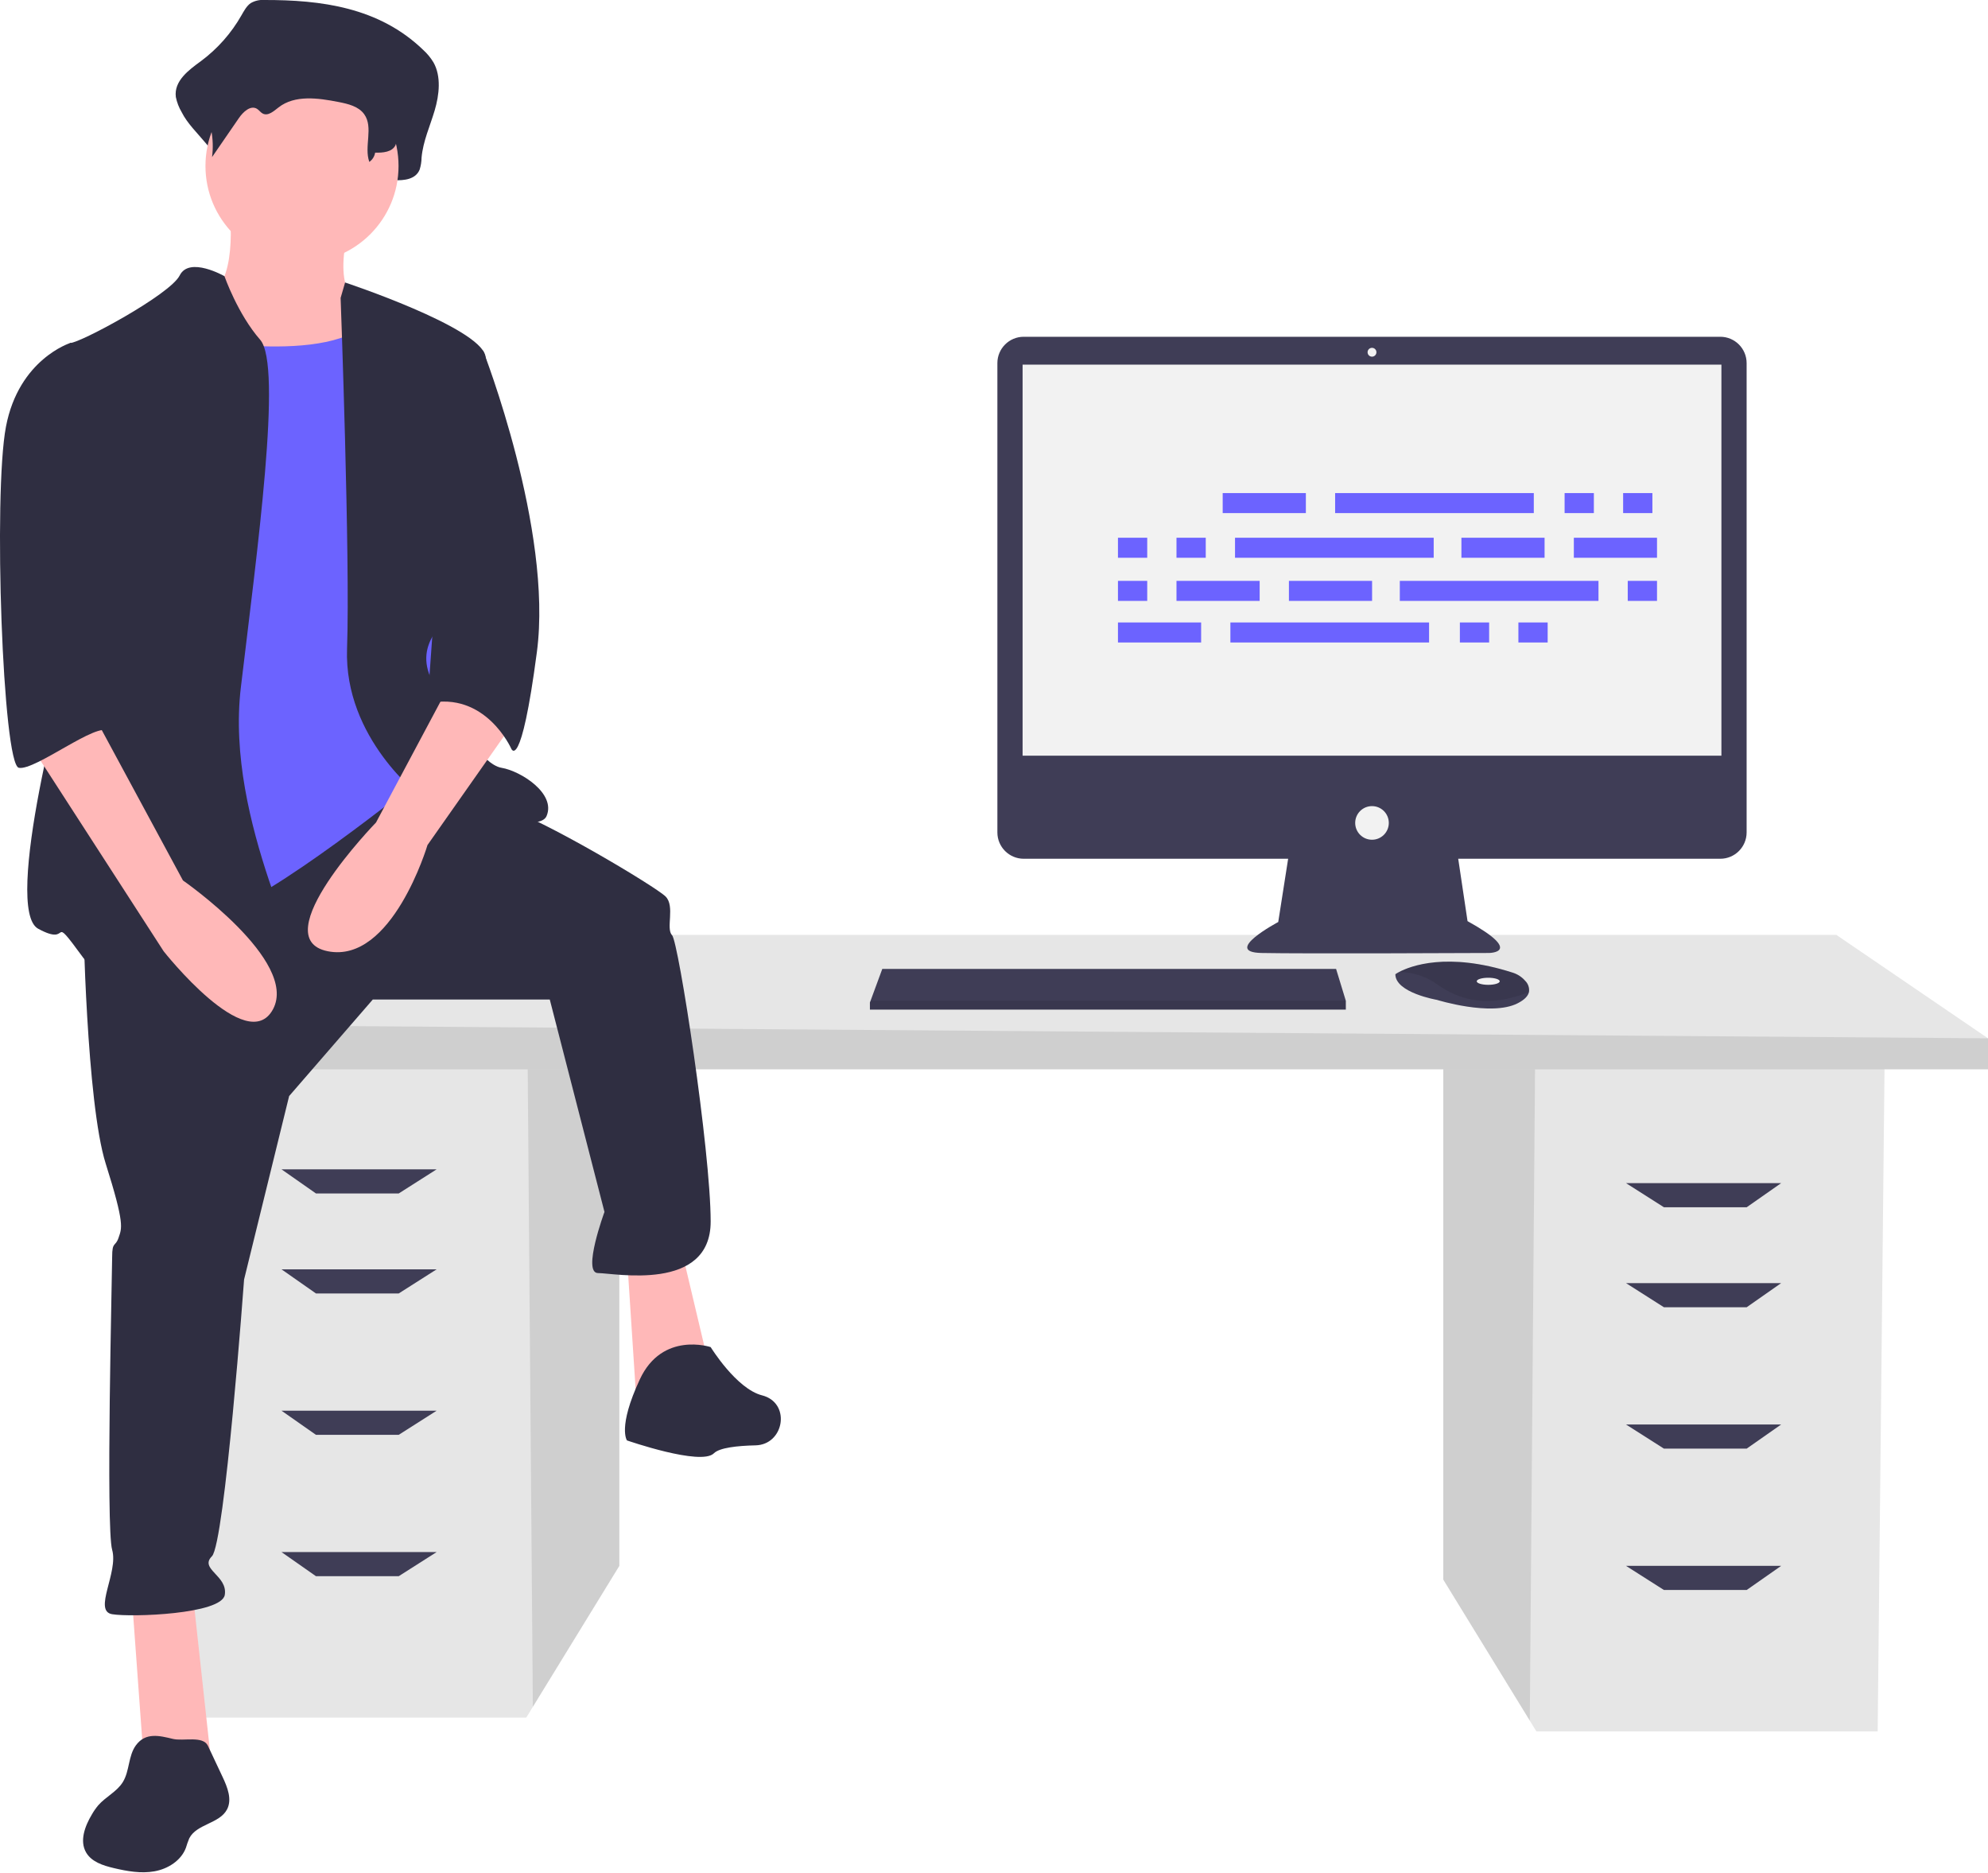
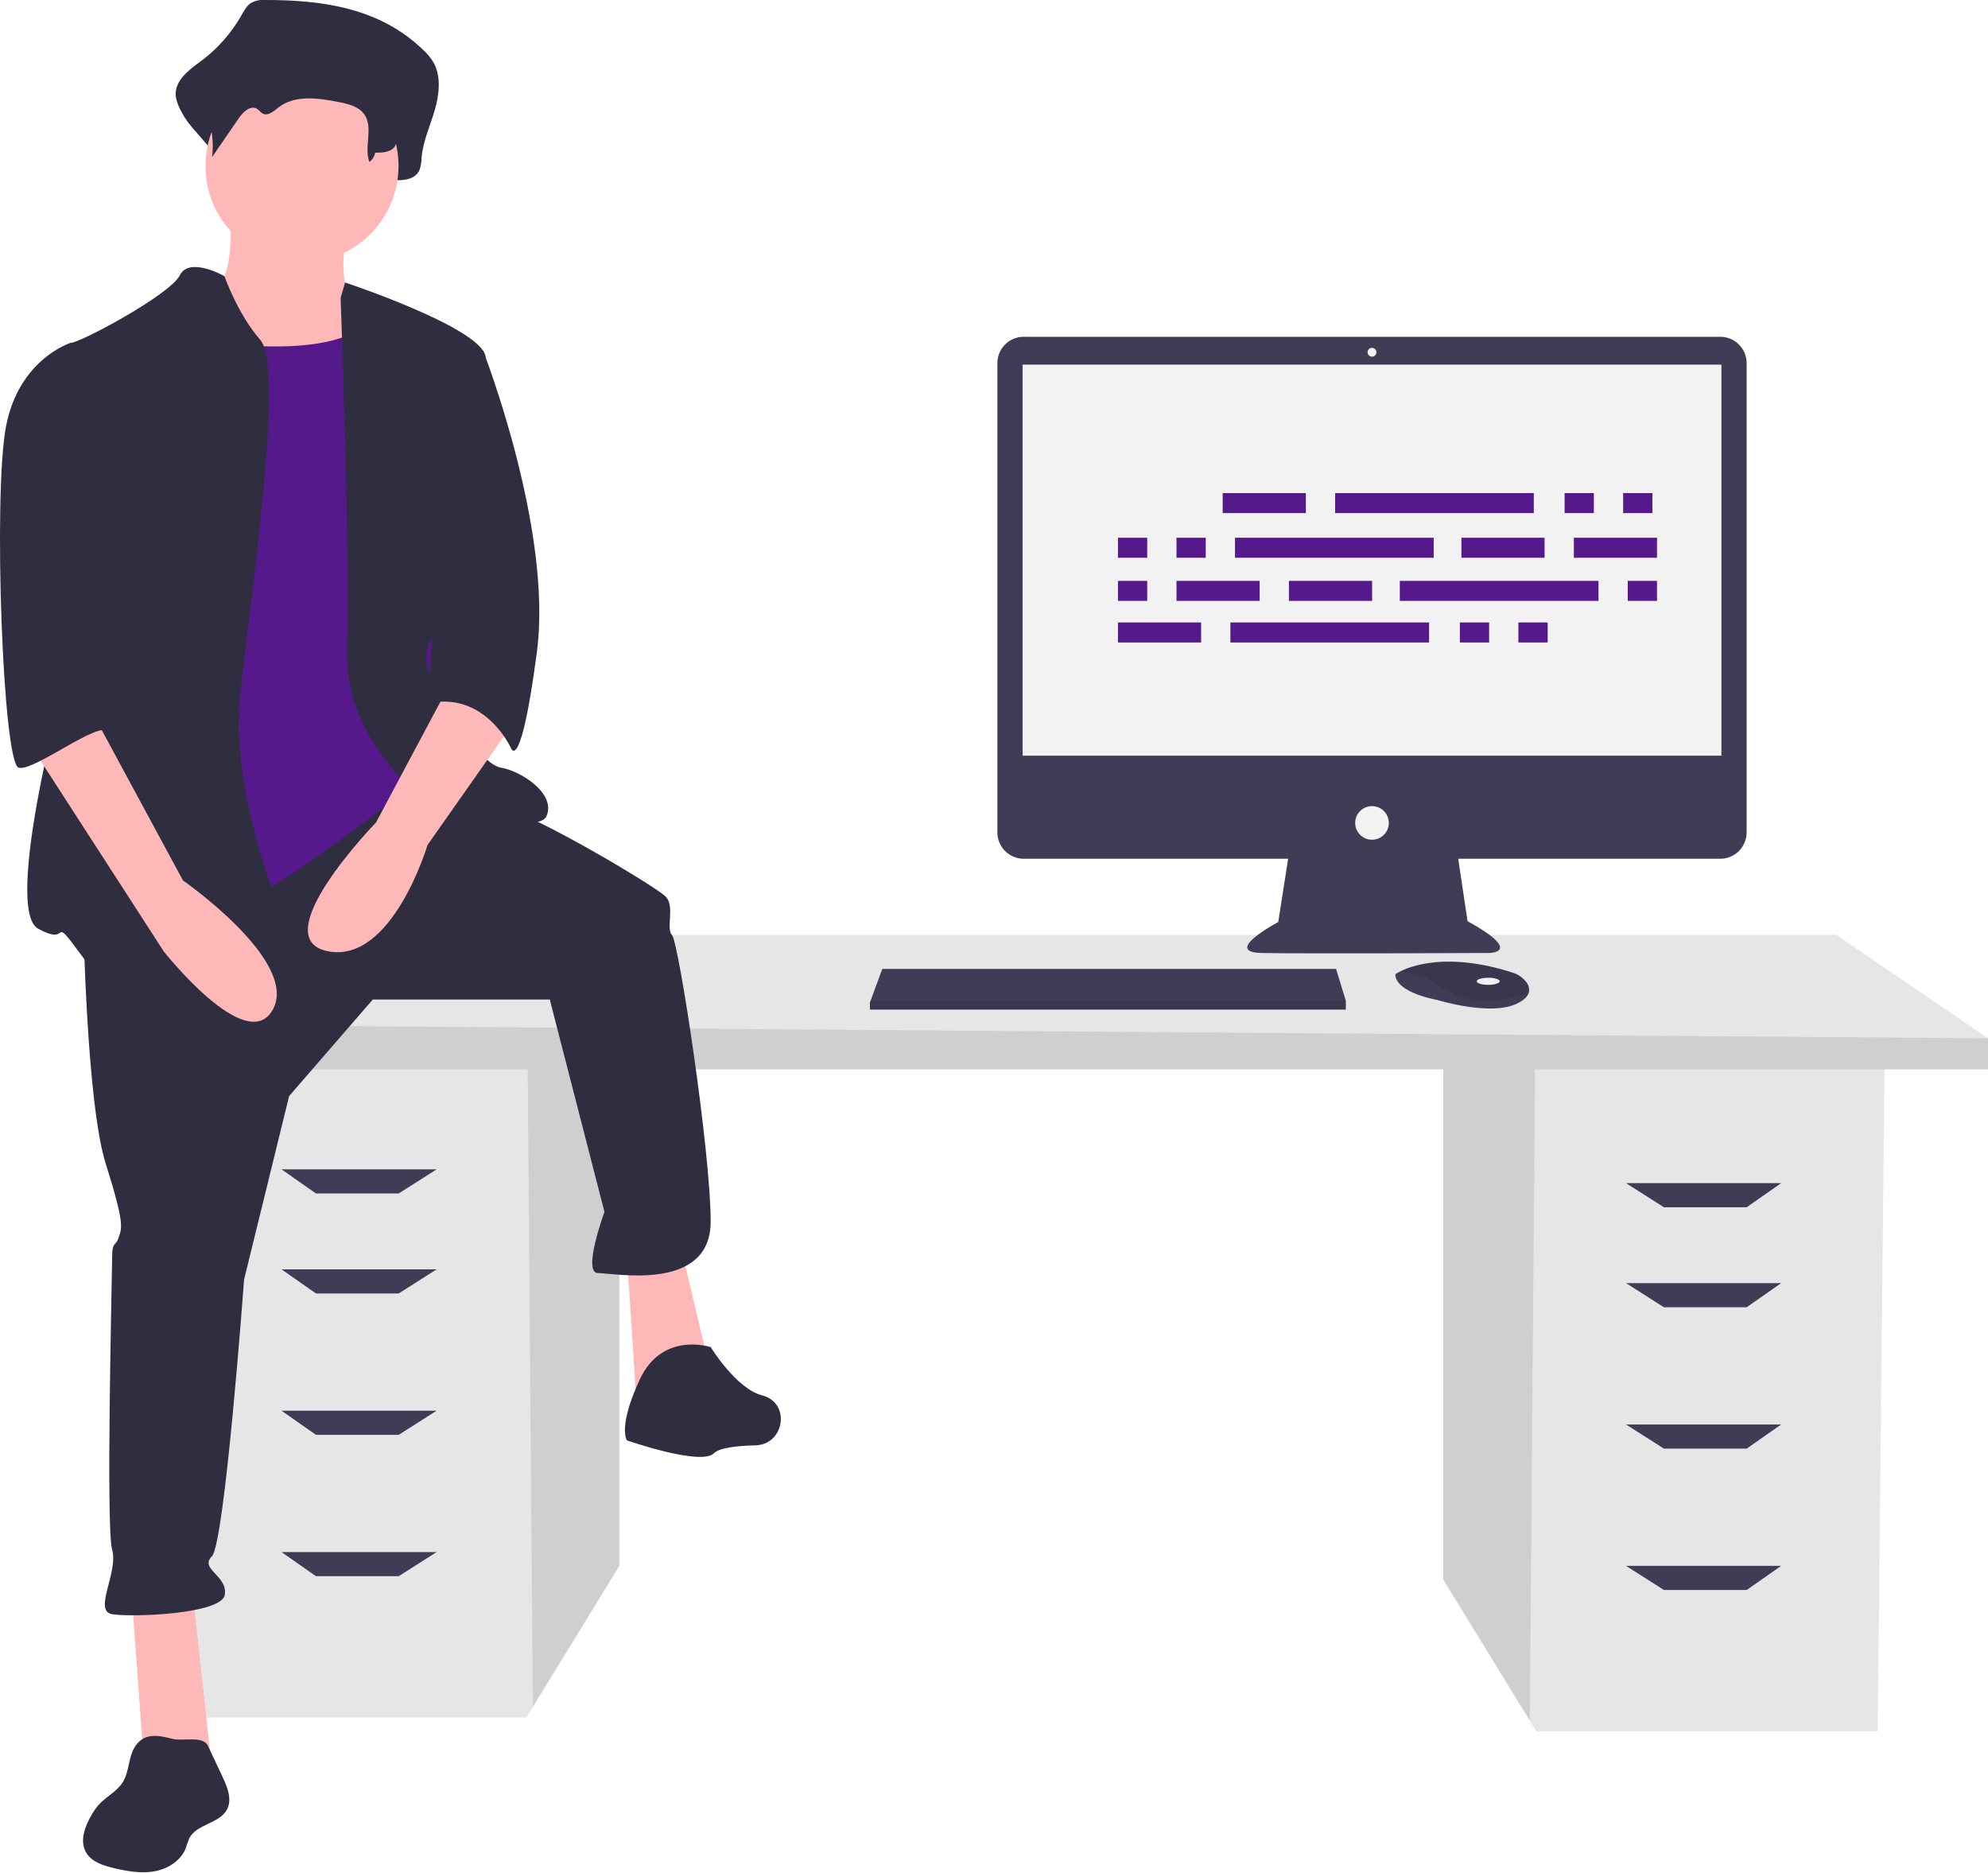
<svg xmlns="http://www.w3.org/2000/svg" id="b52d7e2d-d80f-4111-b6ed-d15502ee1edd" data-name="Layer 1" width="711.188" height="669.683" viewBox="0 0 711.188 669.683">
  <polygon points="516.326 380.018 516.326 565.013 547.27 615.443 549.625 619.279 671.722 619.279 674.189 380.018 516.326 380.018" fill="#e6e6e6" />
  <polygon points="516.326 380.018 516.326 565.013 547.27 615.443 549.169 380.018 516.326 380.018" opacity="0.1" />
  <polygon points="221.566 375.084 221.566 560.08 190.622 610.51 188.267 614.345 66.17 614.345 63.703 375.084 221.566 375.084" fill="#e6e6e6" />
  <polygon points="221.566 375.084 221.566 560.08 190.622 610.51 188.723 375.084 221.566 375.084" opacity="0.1" />
  <polygon points="711.188 371.385 711.188 382.484 47.67 382.484 47.67 366.451 109.335 334.385 656.923 334.385 711.188 371.385" fill="#e6e6e6" />
  <polygon points="711.188 371.385 711.188 382.484 47.67 382.484 47.67 366.451 711.188 371.385" opacity="0.1" />
  <polygon points="142.635 426.883 113.035 426.883 100.702 418.25 156.201 418.25 142.635 426.883" fill="#3f3d56" />
  <polygon points="142.635 462.649 113.035 462.649 100.702 454.016 156.201 454.016 142.635 462.649" fill="#3f3d56" />
  <polygon points="142.635 513.215 113.035 513.215 100.702 504.581 156.201 504.581 142.635 513.215" fill="#3f3d56" />
  <polygon points="142.635 563.78 113.035 563.78 100.702 555.147 156.201 555.147 142.635 563.78" fill="#3f3d56" />
  <polygon points="595.257 431.816 624.857 431.816 637.19 423.183 581.691 423.183 595.257 431.816" fill="#3f3d56" />
  <polygon points="595.257 467.582 624.857 467.582 637.19 458.949 581.691 458.949 595.257 467.582" fill="#3f3d56" />
  <polygon points="595.257 518.148 624.857 518.148 637.19 509.515 581.691 509.515 595.257 518.148" fill="#3f3d56" />
  <polygon points="595.257 568.713 624.857 568.713 637.19 560.08 581.691 560.08 595.257 568.713" fill="#3f3d56" />
  <path d="M859.82,235.615H610.634a9.423,9.423,0,0,0-9.424,9.424V412.897a9.423,9.423,0,0,0,9.424,9.424h94.593l-3.544,22.626s-20.253,10.759-6.013,11.076,81.328,0,81.328,0,12.974,0-7.595-11.392l-3.334-22.31h93.75a9.423,9.423,0,0,0,9.424-9.424V245.039A9.423,9.423,0,0,0,859.82,235.615Z" transform="translate(-244.406 -115.1587)" fill="#3f3d56" />
  <rect x="365.823" y="130.424" width="249.996" height="139.871" fill="#f2f2f2" />
  <circle cx="490.821" cy="125.994" r="1.582" fill="#f2f2f2" />
  <circle cx="490.821" cy="294.346" r="6.013" fill="#f2f2f2" />
  <polygon points="481.452 357.952 481.452 361.117 311.202 361.117 311.202 358.585 311.436 357.952 315.632 346.56 477.971 346.56 481.452 357.952" fill="#3f3d56" />
  <path d="M791.376,470.013c-.31,1.326-1.481,2.725-4.127,4.047-9.493,4.747-28.797-1.266-28.797-1.266s-14.873-2.532-14.873-9.177a11.866,11.866,0,0,1,1.304-.775c3.991-2.112,17.225-7.322,40.691.221a9.786,9.786,0,0,1,4.46,2.923A4.667,4.667,0,0,1,791.376,470.013Z" transform="translate(-244.406 -115.1587)" fill="#3f3d56" />
  <path d="M791.376,470.013c-11.62,4.452-21.977,4.785-32.607-2.598a23.343,23.343,0,0,0-13.886-4.573c3.991-2.112,17.225-7.322,40.691.221a9.786,9.786,0,0,1,4.46,2.923A4.667,4.667,0,0,1,791.376,470.013Z" transform="translate(-244.406 -115.1587)" opacity="0.1" />
  <ellipse cx="532.4" cy="350.99" rx="4.114" ry="1.266" fill="#f2f2f2" />
  <polygon points="481.452 357.952 481.452 361.117 311.202 361.117 311.202 358.585 311.436 357.952 481.452 357.952" opacity="0.1" />
  <path d="M339.068,115.159a8.554,8.554,0,0,0-4.961,1.108c-1.476,1.011-2.406,2.782-3.356,4.429a52.986,52.986,0,0,1-14.434,16.305c-4.289,3.142-9.742,7.06-9.008,12.853a17.372,17.372,0,0,0,2.091,5.426c3.957,7.987,14.754,14.159,13.692,23.273,3.931-6.581-1.327-9.835,2.604-16.416,1.872-3.134,5.124-6.672,7.951-4.704.946.659,1.568,1.841,2.553,2.419,2.351,1.38,4.853-1.258,6.934-3.126,7.177-6.443,17.383-4.755,26.314-2.747,4.216.948,8.847,2.191,11.34,6.221,3.277,5.298-3.113,11.02-4.728,17.01a3.264,3.264,0,0,0,3.503,4.062c2.68-.264,5.854-.481,6.013-1.657,3.372.12,7.503-.262,8.947-3.772a14.762,14.762,0,0,0,.693-4.293c.53-5.897,3.033-11.277,4.691-16.89s2.379-12.191-.419-17.167a19.864,19.864,0,0,0-3.666-4.456C379.94,117.67,359.063,115.136,339.068,115.159Z" transform="translate(-244.406 -115.1587)" fill="#2f2e41" />
  <path d="M326.544,190.064s3.453,28.778-9.209,31.081,11.511,41.441,11.511,41.441l57.557,6.907-13.814-46.045s-9.209-3.453-3.453-26.476S326.544,190.064,326.544,190.064Z" transform="translate(-244.406 -115.1587)" fill="#ffb8b8" />
  <polygon points="47.028 569.318 51.633 632.631 75.806 632.631 68.9 569.318 47.028 569.318" fill="#ffb8b8" />
  <polygon points="224.303 449.6 227.756 502.552 254.233 491.041 243.872 447.298 224.303 449.6" fill="#ffb8b8" />
  <path d="M274.167,442.738s1.151,66.766,8.058,88.637,5.756,23.023,4.605,26.476-2.302,1.151-2.302,6.907-2.302,96.695,0,104.753-6.907,21.872,0,23.023,39.139,0,40.29-6.907-9.209-9.209-4.605-13.814,11.511-98.998,11.511-98.998l16.116-65.615,29.93-34.534H441.082l19.569,75.975s-8.058,21.872-2.302,21.872,40.29,6.907,40.29-18.418S487.127,451.947,484.825,449.645s1.151-10.36-2.302-13.814-43.743-27.627-58.708-32.232S387.857,393.515,387.857,393.515Z" transform="translate(-244.406 -115.1587)" fill="#2f2e41" />
  <path d="M498.639,596.991s-17.267-5.756-25.325,11.511-4.605,21.872-4.605,21.872,26.476,9.209,31.081,4.605c2.003-2.003,8.365-2.699,14.913-2.846,9.973-.224,12.626-14.333,3.207-17.619q-.421-.147-.853-.255C507.848,611.955,498.639,596.991,498.639,596.991Z" transform="translate(-244.406 -115.1587)" fill="#2f2e41" />
  <circle cx="108.038" cy="59.365" r="34.534" fill="#ffb8b8" />
-   <path d="M307.55,235.534s56.406,11.511,70.219-6.907,19.569,51.801,19.569,51.801l6.907,73.673-10.36,40.29s-54.103,43.743-71.37,47.197-43.743,5.756-43.743,5.756,8.058-127.776,8.058-130.078S307.55,235.534,307.55,235.534Z" transform="translate(-244.406 -115.1587)" fill="#6c63ff" />
+   <path d="M307.55,235.534s56.406,11.511,70.219-6.907,19.569,51.801,19.569,51.801l6.907,73.673-10.36,40.29s-54.103,43.743-71.37,47.197-43.743,5.756-43.743,5.756,8.058-127.776,8.058-130.078S307.55,235.534,307.55,235.534Z" transform="translate(-244.406 -115.1587)" fill="#55198b" />
  <path d="M324.704,213.945s-12.55-7.189-16.003-.282S273.016,237.836,269.562,237.836s6.907,95.544,2.302,107.056S245.389,440.436,258.051,447.343s3.453-6.907,16.116,10.36,74.824,17.267,78.277,10.36-27.627-58.708-21.872-107.056,14.965-115.114,6.907-124.323S324.704,213.945,324.704,213.945Z" transform="translate(-244.406 -115.1587)" fill="#2f2e41" />
  <path d="M366.258,221.72l1.603-5.518s47.895,15.878,50.198,26.238,1.151,82.882-6.907,88.637-19.569,14.965-11.511,28.778,17.267,28.778,24.174,29.93,19.569,9.209,16.116,17.267-44.894-6.907-44.894-6.907-27.627-20.72-26.476-52.952S366.258,221.72,366.258,221.72Z" transform="translate(-244.406 -115.1587)" fill="#2f2e41" />
  <path d="M406.548,357.554l-27.627,51.801s-40.29,41.441-17.267,46.045,35.685-37.987,35.685-37.987l29.93-42.592Z" transform="translate(-244.406 -115.1587)" fill="#ffb8b8" />
  <path d="M340.75,124.195a7.838,7.838,0,0,0-4.039.783,9.413,9.413,0,0,0-2.732,3.131,39.773,39.773,0,0,1-11.75,11.524c-3.491,2.221-7.93,4.99-7.333,9.084a11.359,11.359,0,0,0,1.702,3.835,30.163,30.163,0,0,1,3.665,18.801l9.6-13.954c1.524-2.215,4.171-4.715,6.472-3.324.77.466,1.276,1.301,2.078,1.71,1.914.975,3.95-.889,5.644-2.21,5.842-4.554,14.15-3.361,21.421-1.942,3.432.67,7.202,1.549,9.231,4.397,3.372,4.733-.149,11.572,1.819,17.04a5.023,5.023,0,0,0,2.079-3.317c2.745.085,6.107-.185,7.283-2.666a9.188,9.188,0,0,0,.564-3.034c.432-4.168,2.469-7.971,3.819-11.938s1.937-8.616-.341-12.133a14.681,14.681,0,0,0-2.984-3.149C374.022,125.97,357.027,124.178,340.75,124.195Z" transform="translate(-244.406 -115.1587)" fill="#2f2e41" />
  <path d="M406.548,237.836l10.725,2.847s24.96,63.919,19.204,107.662-9.209,34.534-9.209,34.534-9.209-20.72-29.93-16.116Z" transform="translate(-244.406 -115.1587)" fill="#2f2e41" />
  <path d="M293.029,739.422c-2.776,3.772-2.219,9.165-4.678,13.151-2.131,3.455-6.148,5.267-8.814,8.329a22.326,22.326,0,0,0-2.266,3.26c-2.473,4.143-4.483,9.452-2.048,13.616,1.959,3.35,6.078,4.66,9.855,5.552,4.774,1.128,9.734,2.031,14.564,1.169s9.549-3.819,11.271-8.412a32.5,32.5,0,0,1,1.205-3.401c2.617-5.153,10.827-5.209,13.506-10.33,1.875-3.584.151-7.916-1.571-11.576l-5.261-11.177c-1.746-3.709-8.824-1.576-12.513-2.465C301.465,735.978,296.491,734.701,293.029,739.422Z" transform="translate(-244.406 -115.1587)" fill="#2f2e41" />
  <path d="M254.598,380.577l48.348,74.824s29.93,37.987,39.139,20.72-32.232-46.045-32.232-46.045L278.772,372.519Z" transform="translate(-244.406 -115.1587)" fill="#ffb8b8" />
  <path d="M278.772,240.138,269.562,237.836s-18.418,5.756-23.023,29.93-1.151,120.869,4.605,122.02,28.427-16.837,32.056-13.023-7.882-15.756-4.429-26.116S278.772,240.138,278.772,240.138Z" transform="translate(-244.406 -115.1587)" fill="#2f2e41" />
  <g id="f3c2397c-d780-4cc6-97d8-1503d8277a2c" data-name="Group 13">
-     <rect id="ad41612f-86f7-46b2-a964-3a5da7bcf3cf" data-name="Rectangle 55" x="437.407" y="176.363" width="29.752" height="7.163" fill="#6c63ff" />
-     <rect id="b9a0b375-cc2a-4c59-8850-661af54e4f62" data-name="Rectangle 56" x="559.722" y="176.363" width="10.468" height="7.163" fill="#6c63ff" />
-     <rect id="e174c2ab-9bc5-41ec-b37c-b06fbf8a9878" data-name="Rectangle 57" x="580.659" y="176.363" width="10.468" height="7.163" fill="#6c63ff" />
-     <rect id="ba2479ac-4c7d-43b4-a028-73b1e20e4002" data-name="Rectangle 58" x="477.628" y="176.363" width="71.075" height="7.163" fill="#6c63ff" />
-     <rect id="ac60ef86-00f2-480b-8171-28b6fdfc1958" data-name="Rectangle 59" x="399.941" y="222.644" width="29.752" height="7.163" fill="#6c63ff" />
-     <rect id="b3d8298d-cd65-487a-8b19-4cee946356e7" data-name="Rectangle 60" x="522.256" y="222.644" width="10.468" height="7.163" fill="#6c63ff" />
-     <rect id="ed27f15f-f0c4-4569-8330-a6688f8e356c" data-name="Rectangle 61" x="543.193" y="222.644" width="10.468" height="7.163" fill="#6c63ff" />
-     <rect id="f685c005-adaf-4d60-acda-005b037d82a6" data-name="Rectangle 62" x="440.162" y="222.644" width="71.075" height="7.163" fill="#6c63ff" />
-     <rect id="eca7c7fc-83f8-48ca-a588-6606db47af3f" data-name="Rectangle 63" x="522.807" y="192.341" width="29.752" height="7.163" fill="#6c63ff" />
-     <rect id="a71b5b2f-f8b9-481d-a301-5e3357e5fe42" data-name="Rectangle 64" x="563.028" y="192.341" width="29.752" height="7.163" fill="#6c63ff" />
-     <rect id="abb3a25a-f854-41fc-8391-e6ad9fbe2417" data-name="Rectangle 66" x="399.941" y="192.341" width="10.468" height="7.163" fill="#6c63ff" />
-     <rect id="add2b425-b775-4eb5-9c25-8c4c14f957c9" data-name="Rectangle 67" x="420.878" y="192.341" width="10.468" height="7.163" fill="#6c63ff" />
-     <rect id="b7159612-3b84-4b0b-a885-612eaab04c06" data-name="Rectangle 68" x="441.815" y="192.341" width="71.075" height="7.163" fill="#6c63ff" />
-     <rect id="edfc7301-4de5-47dc-80e2-1ae2da982d6d" data-name="Rectangle 69" x="461.099" y="207.768" width="29.752" height="7.163" fill="#6c63ff" />
-     <rect id="e1009f91-6275-4375-80fa-0d778e331fdc" data-name="Rectangle 70" x="420.878" y="207.768" width="29.752" height="7.163" fill="#6c63ff" />
-     <rect id="a060fb9f-1f1a-4862-9a69-16dd49199e18" data-name="Rectangle 71" x="399.941" y="207.768" width="10.468" height="7.163" fill="#6c63ff" />
-     <rect id="b6754d5f-104f-449c-b9a9-cf9ac82bf5fe" data-name="Rectangle 73" x="582.312" y="207.768" width="10.468" height="7.163" fill="#6c63ff" />
-     <rect id="e6ed1ccd-2cfd-450f-a339-07df3a1ee6bb" data-name="Rectangle 74" x="500.768" y="207.768" width="71.075" height="7.163" fill="#6c63ff" />
+     <rect id="ad41612f-86f7-46b2-a964-3a5da7bcf3cf" data-name="Rectangle 55" x="437.407" y="176.363" width="29.752" height="7.163" fill="#55198b" />
+     <rect id="b9a0b375-cc2a-4c59-8850-661af54e4f62" data-name="Rectangle 56" x="559.722" y="176.363" width="10.468" height="7.163" fill="#55198b" />
+     <rect id="e174c2ab-9bc5-41ec-b37c-b06fbf8a9878" data-name="Rectangle 57" x="580.659" y="176.363" width="10.468" height="7.163" fill="#55198b" />
+     <rect id="ba2479ac-4c7d-43b4-a028-73b1e20e4002" data-name="Rectangle 58" x="477.628" y="176.363" width="71.075" height="7.163" fill="#55198b" />
+     <rect id="ac60ef86-00f2-480b-8171-28b6fdfc1958" data-name="Rectangle 59" x="399.941" y="222.644" width="29.752" height="7.163" fill="#55198b" />
+     <rect id="b3d8298d-cd65-487a-8b19-4cee946356e7" data-name="Rectangle 60" x="522.256" y="222.644" width="10.468" height="7.163" fill="#55198b" />
+     <rect id="ed27f15f-f0c4-4569-8330-a6688f8e356c" data-name="Rectangle 61" x="543.193" y="222.644" width="10.468" height="7.163" fill="#55198b" />
+     <rect id="f685c005-adaf-4d60-acda-005b037d82a6" data-name="Rectangle 62" x="440.162" y="222.644" width="71.075" height="7.163" fill="#55198b" />
+     <rect id="eca7c7fc-83f8-48ca-a588-6606db47af3f" data-name="Rectangle 63" x="522.807" y="192.341" width="29.752" height="7.163" fill="#55198b" />
+     <rect id="a71b5b2f-f8b9-481d-a301-5e3357e5fe42" data-name="Rectangle 64" x="563.028" y="192.341" width="29.752" height="7.163" fill="#55198b" />
+     <rect id="abb3a25a-f854-41fc-8391-e6ad9fbe2417" data-name="Rectangle 66" x="399.941" y="192.341" width="10.468" height="7.163" fill="#55198b" />
+     <rect id="add2b425-b775-4eb5-9c25-8c4c14f957c9" data-name="Rectangle 67" x="420.878" y="192.341" width="10.468" height="7.163" fill="#55198b" />
+     <rect id="b7159612-3b84-4b0b-a885-612eaab04c06" data-name="Rectangle 68" x="441.815" y="192.341" width="71.075" height="7.163" fill="#55198b" />
+     <rect id="edfc7301-4de5-47dc-80e2-1ae2da982d6d" data-name="Rectangle 69" x="461.099" y="207.768" width="29.752" height="7.163" fill="#55198b" />
+     <rect id="e1009f91-6275-4375-80fa-0d778e331fdc" data-name="Rectangle 70" x="420.878" y="207.768" width="29.752" height="7.163" fill="#55198b" />
+     <rect id="a060fb9f-1f1a-4862-9a69-16dd49199e18" data-name="Rectangle 71" x="399.941" y="207.768" width="10.468" height="7.163" fill="#55198b" />
+     <rect id="b6754d5f-104f-449c-b9a9-cf9ac82bf5fe" data-name="Rectangle 73" x="582.312" y="207.768" width="10.468" height="7.163" fill="#55198b" />
+     <rect id="e6ed1ccd-2cfd-450f-a339-07df3a1ee6bb" data-name="Rectangle 74" x="500.768" y="207.768" width="71.075" height="7.163" fill="#55198b" />
  </g>
</svg>
